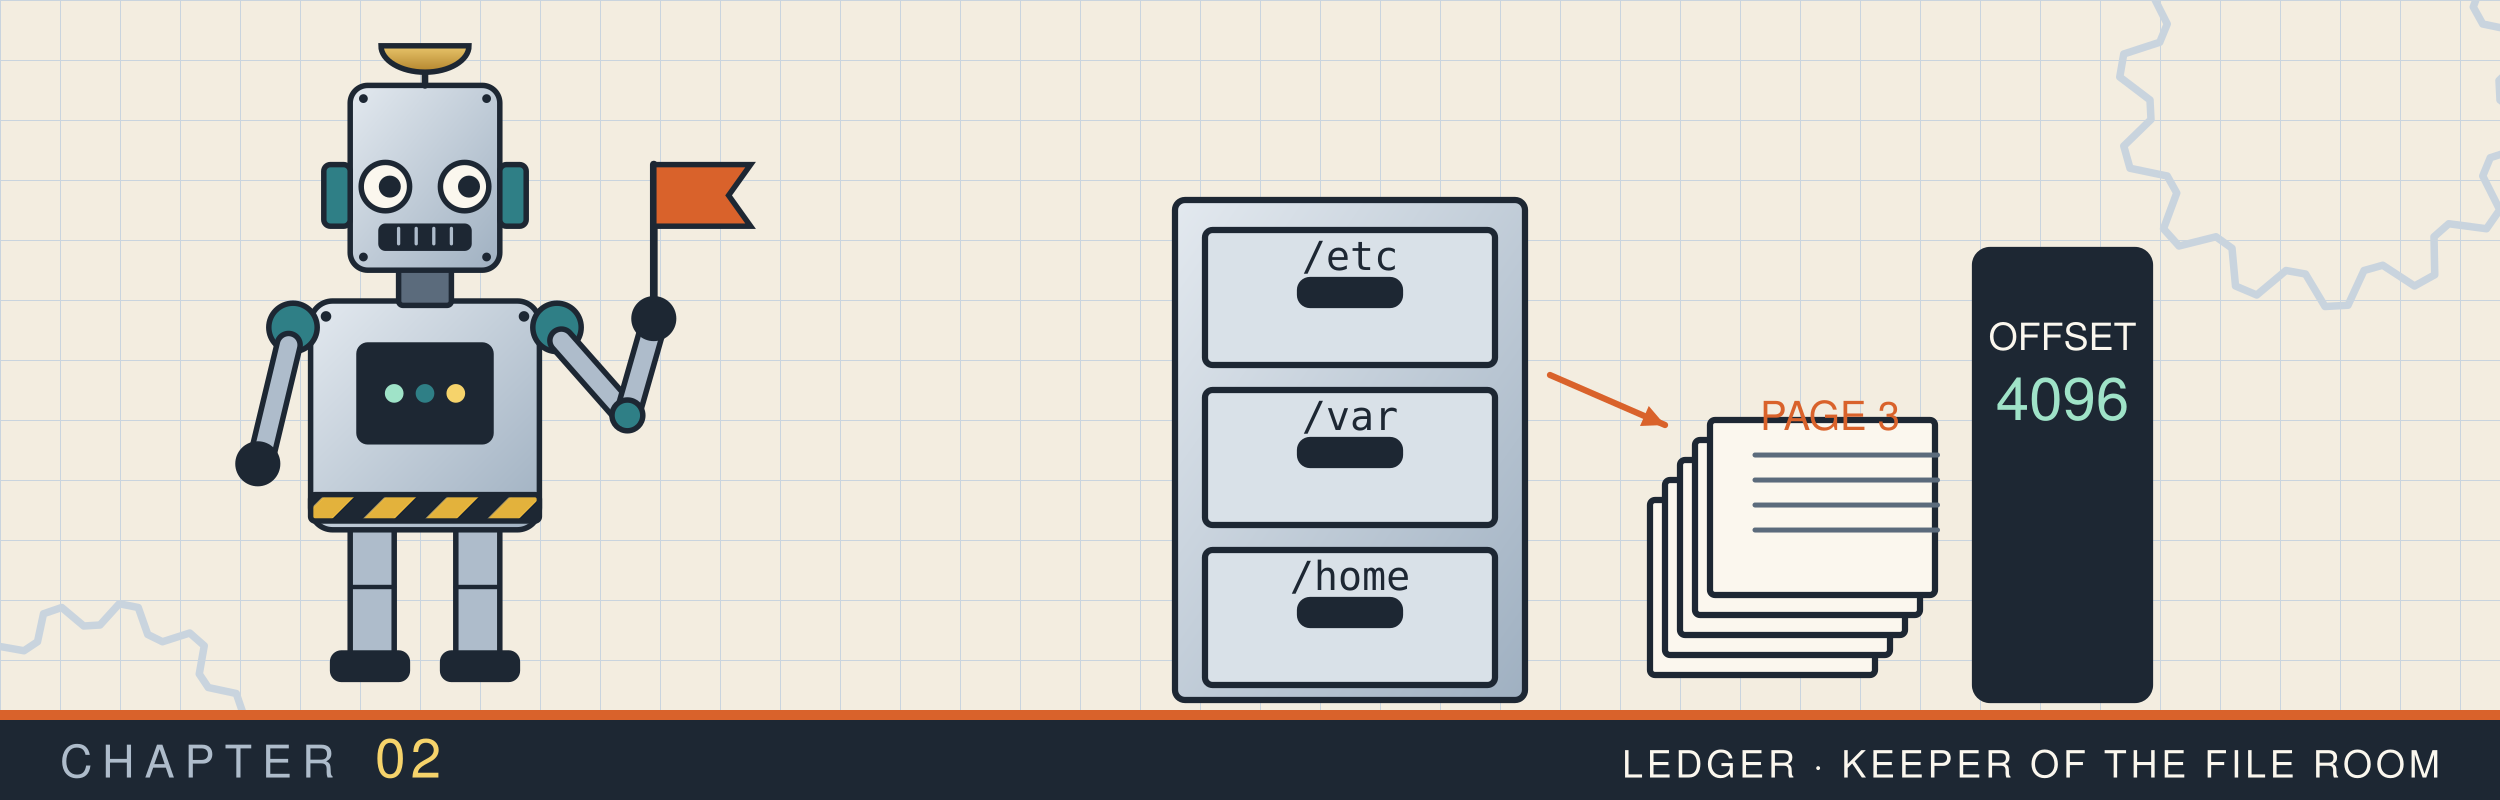
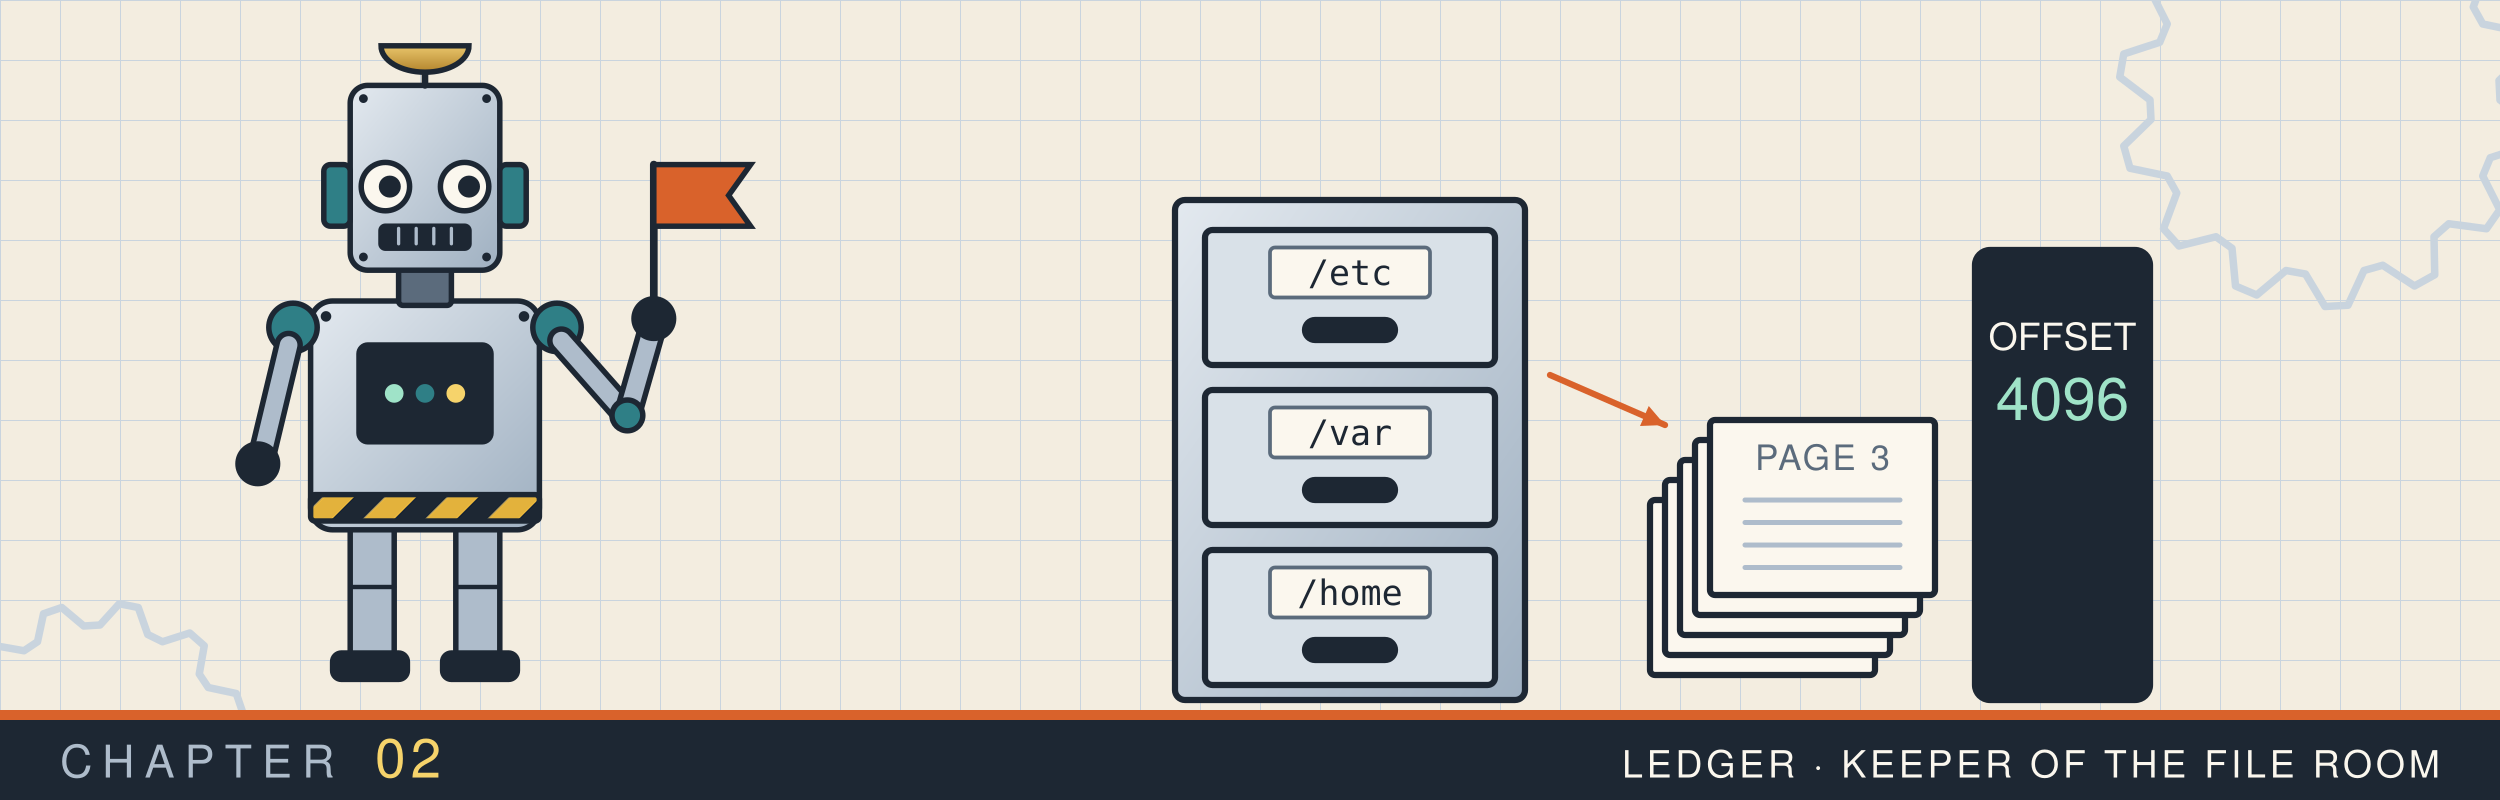
<svg xmlns="http://www.w3.org/2000/svg" viewBox="0 0 1000 320" width="1000" height="320">
  <defs>
    <pattern id="grid" width="24" height="24" patternUnits="userSpaceOnUse">
      <path d="M 24 0 L 0 0 0 24" fill="none" stroke="#c9d4de" stroke-width="0.8" />
    </pattern>
    <pattern id="hatch" width="6" height="6" patternUnits="userSpaceOnUse" patternTransform="rotate(45)">
      <line x1="0" y1="0" x2="0" y2="6" stroke="#1d2733" stroke-width="1.1" opacity="0.55" />
    </pattern>
    <pattern id="hatch-fine" width="4" height="4" patternUnits="userSpaceOnUse" patternTransform="rotate(-35)">
      <line x1="0" y1="0" x2="0" y2="4" stroke="#1d2733" stroke-width="0.7" opacity="0.4" />
    </pattern>
    <pattern id="stripes" width="20" height="20" patternUnits="userSpaceOnUse" patternTransform="rotate(45)">
      <rect width="10" height="20" fill="#1d2733" />
      <rect x="10" width="10" height="20" fill="#e3b23c" />
    </pattern>
    <linearGradient id="steel" x1="0" x2="1" y1="0" y2="1">
      <stop offset="0" stop-color="#e3e9ef" />
      <stop offset="1" stop-color="#9fb0c1" />
    </linearGradient>
    <linearGradient id="brass" x1="0" x2="0" y1="0" y2="1">
      <stop offset="0" stop-color="#e8c56b" />
      <stop offset="1" stop-color="#b3842c" />
    </linearGradient>
    <linearGradient id="copper" x1="0" x2="0" y1="0" y2="1">
      <stop offset="0" stop-color="#ee8a52" />
      <stop offset="1" stop-color="#b9471b" />
    </linearGradient>
  </defs>
  <rect x="0.0" y="0.0" width="1000.0" height="320.0" rx="0" fill="#f3ede0" stroke="none" stroke-width="0" />
  <rect x="0.0" y="0.0" width="1000.0" height="320.0" rx="0" fill="url(#grid)" stroke="none" stroke-width="0" />
  <polygon points="1000.0,40.0 1012.1,49.2 1010.5,58.4 996.1,63.1 993.1,70.4 999.9,83.9 994.6,91.5 979.5,89.5 973.6,94.7 973.9,109.9 965.8,114.4 953.1,106.1 945.6,108.2 939.2,122.1 930.0,122.6 922.2,109.6 914.4,108.2 902.7,118.0 894.2,114.4 892.8,99.3 886.4,94.7 871.6,98.4 865.4,91.5 870.7,77.2 866.9,70.4 852.0,67.3 849.5,58.4 860.4,47.8 860.0,40.0 847.9,30.8 849.5,21.6 863.9,16.9 866.9,9.6 860.1,-3.9 865.4,-11.5 880.5,-9.5 886.4,-14.7 886.1,-29.9 894.2,-34.4 906.9,-26.1 914.4,-28.2 920.8,-42.1 930.0,-42.6 937.8,-29.6 945.6,-28.2 957.3,-38.0 965.8,-34.4 967.2,-19.3 973.6,-14.7 988.4,-18.4 994.6,-11.5 989.3,2.8 993.1,9.6 1008.0,12.7 1010.5,21.6 999.6,32.2" fill="none" stroke="#c9d4de" stroke-width="3" stroke-linejoin="round" />
  <polygon points="90.0,300.0 98.5,307.7 97.0,315.3 86.2,319.1 83.3,325.0 86.8,335.9 81.7,341.7 70.4,339.7 65.0,343.3 62.6,354.5 55.3,357.0 46.5,349.6 40.0,350.0 32.3,358.5 24.7,357.0 20.9,346.2 15.0,343.3 4.1,346.8 -1.7,341.7 0.3,330.4 -3.3,325.0 -14.5,322.6 -17.0,315.3 -9.6,306.5 -10.0,300.0 -18.5,292.3 -17.0,284.7 -6.2,280.9 -3.3,275.0 -6.8,264.1 -1.7,258.3 9.6,260.3 15.0,256.7 17.4,245.5 24.7,243.0 33.5,250.4 40.0,250.0 47.7,241.5 55.3,243.0 59.1,253.8 65.0,256.7 75.9,253.2 81.7,258.3 79.7,269.6 83.3,275.0 94.5,277.4 97.0,284.7 89.6,293.5" fill="none" stroke="#c9d4de" stroke-width="3" stroke-linejoin="round" />
  <rect x="0.0" y="288.0" width="1000.0" height="32.0" rx="0" fill="#1d2733" stroke="none" stroke-width="0" />
  <rect x="0.0" y="284.0" width="1000.0" height="4.0" rx="0" fill="#d9622b" stroke="none" stroke-width="0" />
  <text x="24.0" y="311.0" font-family="DIN Condensed, Avenir Next Condensed, Helvetica Neue, sans-serif" font-size="18" fill="#aebccb" text-anchor="start" font-weight="normal" letter-spacing="4">CHAPTER</text>
  <text x="976.0" y="311.0" font-family="DIN Condensed, Avenir Next Condensed, Helvetica Neue, sans-serif" font-size="15" fill="#fbf7ee" text-anchor="end" font-weight="normal" letter-spacing="1.5">LEDGER · KEEPER OF THE FILE ROOM</text>
  <text x="150.0" y="311.0" font-family="DIN Condensed, Avenir Next Condensed, Helvetica Neue, sans-serif" font-size="22" fill="#f6d36b" text-anchor="start" font-weight="normal" letter-spacing="2">02</text>
  <g transform="translate(170.0 270.0) scale(0.88)">
    <rect x="-34.0" y="-70.0" width="20.0" height="64.0" rx="3" fill="#aebccb" stroke="#1d2733" stroke-width="2.5" />
    <rect x="14.0" y="-70.0" width="20.0" height="64.0" rx="3" fill="#aebccb" stroke="#1d2733" stroke-width="2.5" />
    <rect x="-42.0" y="-10.0" width="34.0" height="12.0" rx="4" fill="#1d2733" stroke="#1d2733" stroke-width="2.5" />
    <rect x="8.0" y="-10.0" width="34.0" height="12.0" rx="4" fill="#1d2733" stroke="#1d2733" stroke-width="2.5" />
    <line x1="-34.0" y1="-40.0" x2="-14.0" y2="-40.0" stroke="#1d2733" stroke-width="2" stroke-linecap="round" />
    <line x1="14.0" y1="-40.0" x2="34.0" y2="-40.0" stroke="#1d2733" stroke-width="2" stroke-linecap="round" />
    <rect x="-52.0" y="-170.0" width="104.0" height="104.0" rx="10" fill="url(#steel)" stroke="#1d2733" stroke-width="2.5" />
    <circle cx="-45.0" cy="-163.0" r="2.4" fill="#1d2733" />
    <circle cx="45.0" cy="-163.0" r="2.4" fill="#1d2733" />
    <circle cx="-45.0" cy="-73.0" r="2.4" fill="#1d2733" />
    <circle cx="45.0" cy="-73.0" r="2.4" fill="#1d2733" />
    <rect x="-30.0" y="-150.0" width="60.0" height="44.0" rx="4" fill="#1d2733" stroke="#1d2733" stroke-width="2.5" />
    <rect x="-52.0" y="-82.0" width="104.0" height="12.0" rx="2" fill="url(#stripes)" stroke="#1d2733" stroke-width="2.5" />
    <circle cx="-14.0" cy="-128.0" r="5.0" fill="#9fe3c8" stroke="#1d2733" stroke-width="1.5" />
    <circle cx="0.0" cy="-128.0" r="5.0" fill="#2f7f86" stroke="#1d2733" stroke-width="1.5" />
    <circle cx="14.0" cy="-128.0" r="5.0" fill="#f6d36b" stroke="#1d2733" stroke-width="1.5" />
    <circle cx="-60.0" cy="-158.0" r="11.0" fill="#2f7f86" stroke="#1d2733" stroke-width="2.5" />
    <line x1="-62.0" y1="-150.0" x2="-74.0" y2="-100.0" stroke="#1d2733" stroke-width="13" stroke-linecap="round" />
    <line x1="-62.0" y1="-150.0" x2="-74.0" y2="-100.0" stroke="#aebccb" stroke-width="8" stroke-linecap="round" />
    <circle cx="-76.0" cy="-96.0" r="9.0" fill="#1d2733" stroke="#1d2733" stroke-width="2.5" />
    <circle cx="60.0" cy="-158.0" r="11.0" fill="#2f7f86" stroke="#1d2733" stroke-width="2.5" />
    <line x1="62.0" y1="-152.0" x2="92.0" y2="-118.0" stroke="#1d2733" stroke-width="13" stroke-linecap="round" />
    <line x1="62.0" y1="-152.0" x2="92.0" y2="-118.0" stroke="#aebccb" stroke-width="8" stroke-linecap="round" />
    <line x1="92.0" y1="-118.0" x2="104.0" y2="-160.0" stroke="#1d2733" stroke-width="13" stroke-linecap="round" />
    <line x1="92.0" y1="-118.0" x2="104.0" y2="-160.0" stroke="#aebccb" stroke-width="8" stroke-linecap="round" />
    <circle cx="92.0" cy="-118.0" r="7.0" fill="#2f7f86" stroke="#1d2733" stroke-width="2.5" />
    <line x1="104.0" y1="-154.0" x2="104.0" y2="-232.0" stroke="#1d2733" stroke-width="3.5" stroke-linecap="round" />
    <path d="M 104.0 -232.0 h 44 l -10 14 l 10 14 h -44 z" fill="#d9622b" stroke="#1d2733" stroke-width="2.5" />
    <circle cx="104.0" cy="-162.0" r="9.0" fill="#1d2733" stroke="#1d2733" stroke-width="2.5" />
    <rect x="-12.0" y="-186.0" width="24.0" height="18.0" rx="2" fill="#5b6b7c" stroke="#1d2733" stroke-width="2.5" />
    <rect x="-34.0" y="-268.0" width="68.0" height="84.0" rx="8" fill="url(#steel)" stroke="#1d2733" stroke-width="2.5" />
    <circle cx="-28.0" cy="-262.0" r="2" fill="#1d2733" />
    <circle cx="28.0" cy="-262.0" r="2" fill="#1d2733" />
    <circle cx="-28.0" cy="-190.0" r="2" fill="#1d2733" />
    <circle cx="28.0" cy="-190.0" r="2" fill="#1d2733" />
    <rect x="-46.0" y="-232.0" width="12.0" height="28.0" rx="3" fill="#2f7f86" stroke="#1d2733" stroke-width="2.5" />
    <rect x="34.0" y="-232.0" width="12.0" height="28.0" rx="3" fill="#2f7f86" stroke="#1d2733" stroke-width="2.5" />
    <circle cx="-18.0" cy="-222.0" r="11.0" fill="#fbf7ee" stroke="#1d2733" stroke-width="2.5" />
    <circle cx="18.0" cy="-222.0" r="11.0" fill="#fbf7ee" stroke="#1d2733" stroke-width="2.5" />
    <circle cx="-16.0" cy="-222.0" r="5.0" fill="#1d2733" stroke="none" stroke-width="0" />
    <circle cx="20.0" cy="-222.0" r="5.0" fill="#1d2733" stroke="none" stroke-width="0" />
    <rect x="-20.0" y="-204.0" width="40.0" height="10.0" rx="2" fill="#1d2733" stroke="#1d2733" stroke-width="2.5" />
    <line x1="-12.0" y1="-203.0" x2="-12.0" y2="-196.0" stroke="#aebccb" stroke-width="1.5" stroke-linecap="round" />
    <line x1="-4.0" y1="-203.0" x2="-4.0" y2="-196.0" stroke="#aebccb" stroke-width="1.5" stroke-linecap="round" />
    <line x1="4.0" y1="-203.0" x2="4.0" y2="-196.0" stroke="#aebccb" stroke-width="1.5" stroke-linecap="round" />
    <line x1="12.0" y1="-203.0" x2="12.0" y2="-196.0" stroke="#aebccb" stroke-width="1.5" stroke-linecap="round" />
    <line x1="0.0" y1="-268.0" x2="0.0" y2="-284.0" stroke="#1d2733" stroke-width="3" stroke-linecap="round" />
    <path d="M -20 -286.0 a 20 12 0 0 0 40 0 z" fill="url(#brass)" stroke="#1d2733" stroke-width="2.5" />
  </g>
  <rect x="470.0" y="80.0" width="140.0" height="200.0" rx="4" fill="url(#steel)" stroke="#1d2733" stroke-width="2.5" />
  <rect x="482.0" y="92.0" width="116.0" height="54.0" rx="3" fill="#d9e1e8" stroke="#1d2733" stroke-width="2.5" />
-   <rect x="520.0" y="112.0" width="40.0" height="10.0" rx="4" fill="#1d2733" stroke="#1d2733" stroke-width="2.5" />
-   <text x="540.0" y="108.0" font-family="Menlo, monospace" font-size="16" fill="#1d2733" text-anchor="middle" font-weight="normal" letter-spacing="0">/etc</text>
+   <rect x="508.0" y="99.0" width="64.0" height="20.0" rx="2" fill="#fbf7ee" stroke="#5b6b7c" stroke-width="1.5" />
+   <text x="540.0" y="114.0" font-family="Menlo, monospace" font-size="14" fill="#1d2733" text-anchor="middle" font-weight="normal" letter-spacing="0">/etc</text>
+   <rect x="522.0" y="128.0" width="36.0" height="8.0" rx="4" fill="#1d2733" stroke="#1d2733" stroke-width="2.5" />
  <rect x="482.0" y="156.0" width="116.0" height="54.0" rx="3" fill="#d9e1e8" stroke="#1d2733" stroke-width="2.5" />
-   <rect x="520.0" y="176.0" width="40.0" height="10.0" rx="4" fill="#1d2733" stroke="#1d2733" stroke-width="2.5" />
-   <text x="540.0" y="172.0" font-family="Menlo, monospace" font-size="16" fill="#1d2733" text-anchor="middle" font-weight="normal" letter-spacing="0">/var</text>
+   <rect x="508.0" y="163.0" width="64.0" height="20.0" rx="2" fill="#fbf7ee" stroke="#5b6b7c" stroke-width="1.5" />
+   <text x="540.0" y="178.0" font-family="Menlo, monospace" font-size="14" fill="#1d2733" text-anchor="middle" font-weight="normal" letter-spacing="0">/var</text>
+   <rect x="522.0" y="192.0" width="36.0" height="8.0" rx="4" fill="#1d2733" stroke="#1d2733" stroke-width="2.5" />
  <rect x="482.0" y="220.0" width="116.0" height="54.0" rx="3" fill="#d9e1e8" stroke="#1d2733" stroke-width="2.5" />
-   <rect x="520.0" y="240.0" width="40.0" height="10.0" rx="4" fill="#1d2733" stroke="#1d2733" stroke-width="2.5" />
-   <text x="540.0" y="236.0" font-family="Menlo, monospace" font-size="16" fill="#1d2733" text-anchor="middle" font-weight="normal" letter-spacing="0">/home</text>
+   <rect x="508.0" y="227.0" width="64.0" height="20.0" rx="2" fill="#fbf7ee" stroke="#5b6b7c" stroke-width="1.5" />
+   <text x="540.0" y="242.0" font-family="Menlo, monospace" font-size="14" fill="#1d2733" text-anchor="middle" font-weight="normal" letter-spacing="0">/home</text>
+   <rect x="522.0" y="256.0" width="36.0" height="8.0" rx="4" fill="#1d2733" stroke="#1d2733" stroke-width="2.5" />
  <rect x="660.0" y="200.0" width="90.0" height="70.0" rx="2" fill="#fbf7ee" stroke="#1d2733" stroke-width="2.5" />
  <rect x="666.0" y="192.0" width="90.0" height="70.0" rx="2" fill="#fbf7ee" stroke="#1d2733" stroke-width="2.5" />
  <rect x="672.0" y="184.0" width="90.0" height="70.0" rx="2" fill="#fbf7ee" stroke="#1d2733" stroke-width="2.5" />
  <rect x="678.0" y="176.0" width="90.0" height="70.0" rx="2" fill="#fbf7ee" stroke="#1d2733" stroke-width="2.5" />
  <rect x="684.0" y="168.0" width="90.0" height="70.0" rx="2" fill="#fbf7ee" stroke="#1d2733" stroke-width="2.5" />
-   <line x1="702.0" y1="182.0" x2="775.0" y2="182.0" stroke="#5b6b7c" stroke-width="2" stroke-linecap="round" />
-   <line x1="702.0" y1="192.0" x2="775.0" y2="192.0" stroke="#5b6b7c" stroke-width="2" stroke-linecap="round" />
-   <line x1="702.0" y1="202.0" x2="775.0" y2="202.0" stroke="#5b6b7c" stroke-width="2" stroke-linecap="round" />
-   <line x1="702.0" y1="212.0" x2="775.0" y2="212.0" stroke="#5b6b7c" stroke-width="2" stroke-linecap="round" />
-   <text x="732.0" y="172.0" font-family="DIN Condensed, Avenir Next Condensed, Helvetica Neue, sans-serif" font-size="16" fill="#d9622b" text-anchor="middle" font-weight="normal" letter-spacing="0">PAGE 3</text>
+   <text x="729.0" y="188.0" font-family="DIN Condensed, Avenir Next Condensed, Helvetica Neue, sans-serif" font-size="14" fill="#5b6b7c" text-anchor="middle" font-weight="normal" letter-spacing="1">PAGE 3</text>
+   <line x1="698.0" y1="200.0" x2="760.0" y2="200.0" stroke="#aebccb" stroke-width="2" stroke-linecap="round" />
+   <line x1="698.0" y1="209.0" x2="760.0" y2="209.0" stroke="#aebccb" stroke-width="2" stroke-linecap="round" />
+   <line x1="698.0" y1="218.0" x2="760.0" y2="218.0" stroke="#aebccb" stroke-width="2" stroke-linecap="round" />
+   <line x1="698.0" y1="227.0" x2="760.0" y2="227.0" stroke="#aebccb" stroke-width="2" stroke-linecap="round" />
  <line x1="620.0" y1="150.0" x2="666.0" y2="170.0" stroke="#d9622b" stroke-width="2.5" stroke-linecap="round" />
  <polygon points="666.0,170.0 656.0,170.4 659.5,162.4" fill="#d9622b" />
  <rect x="790.0" y="100.0" width="70.0" height="180.0" rx="6" fill="#1d2733" stroke="#1d2733" stroke-width="2.5" />
  <text x="825.0" y="140.0" font-family="DIN Condensed, Avenir Next Condensed, Helvetica Neue, sans-serif" font-size="15" fill="#fbf7ee" text-anchor="middle" font-weight="normal" letter-spacing="0">OFFSET</text>
  <text x="825.0" y="168.0" font-family="DIN Condensed, Avenir Next Condensed, Helvetica Neue, sans-serif" font-size="24" fill="#9fe3c8" text-anchor="middle" font-weight="normal" letter-spacing="0">4096</text>
</svg>
